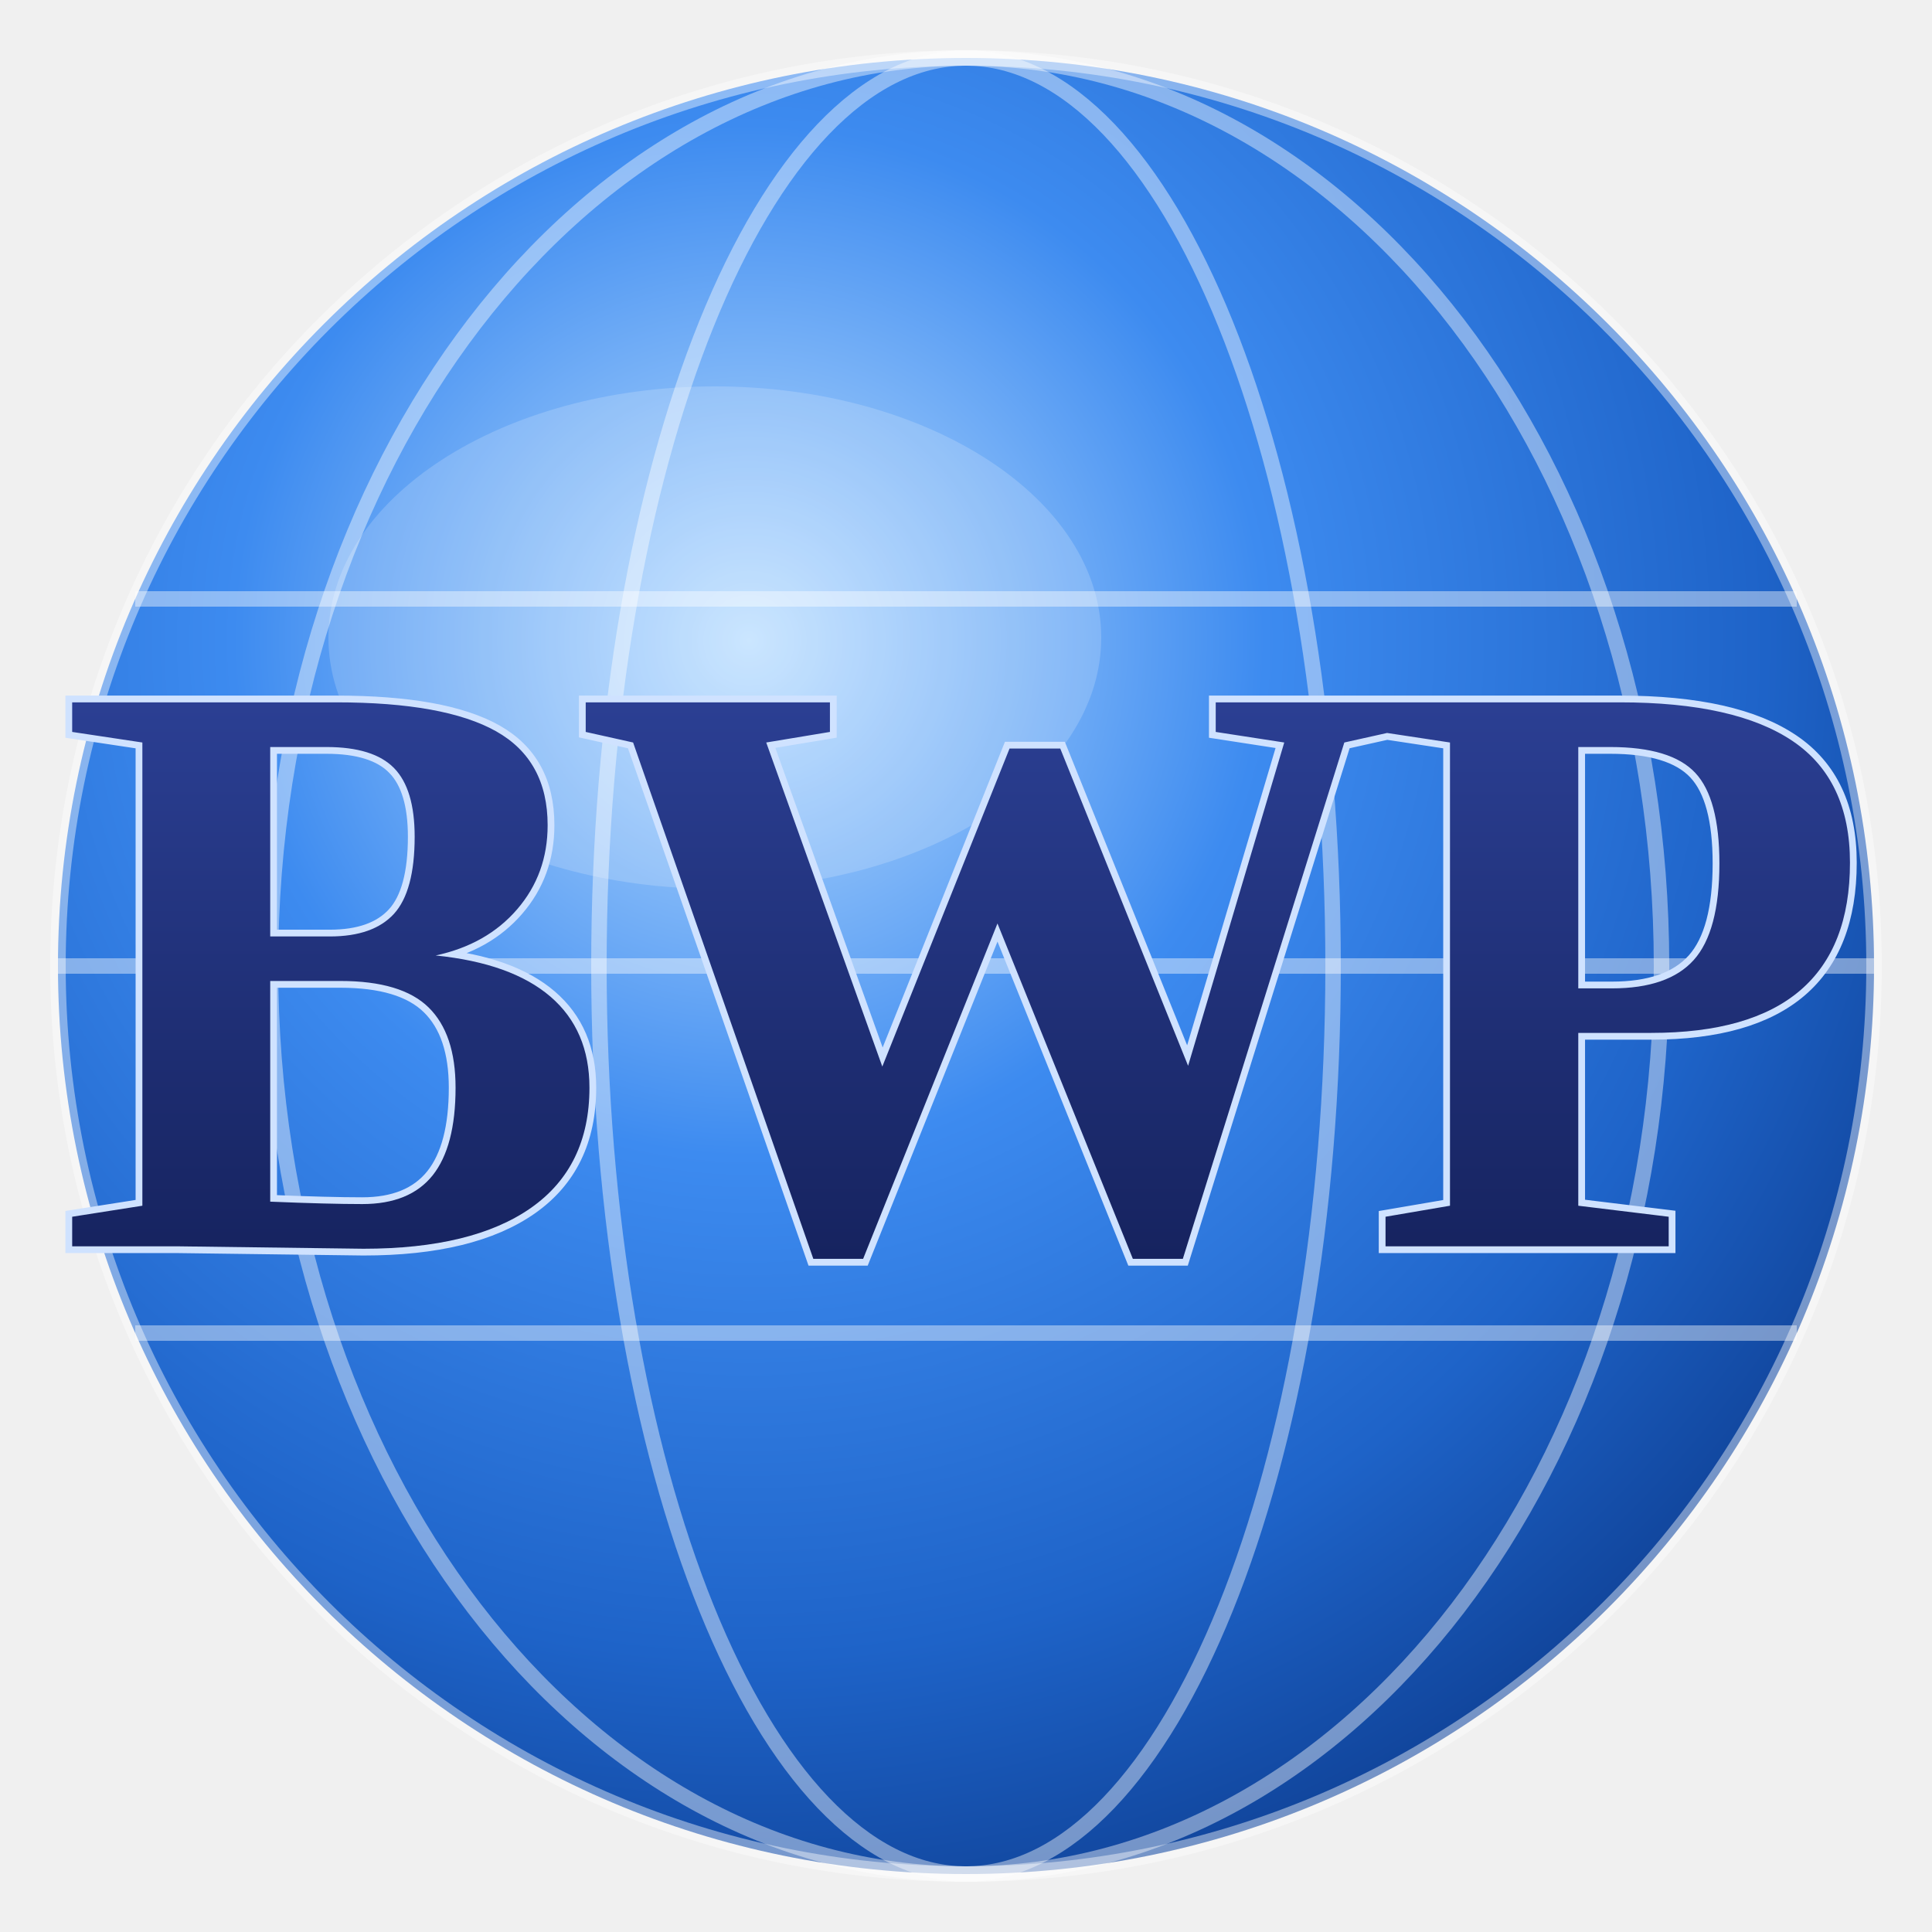
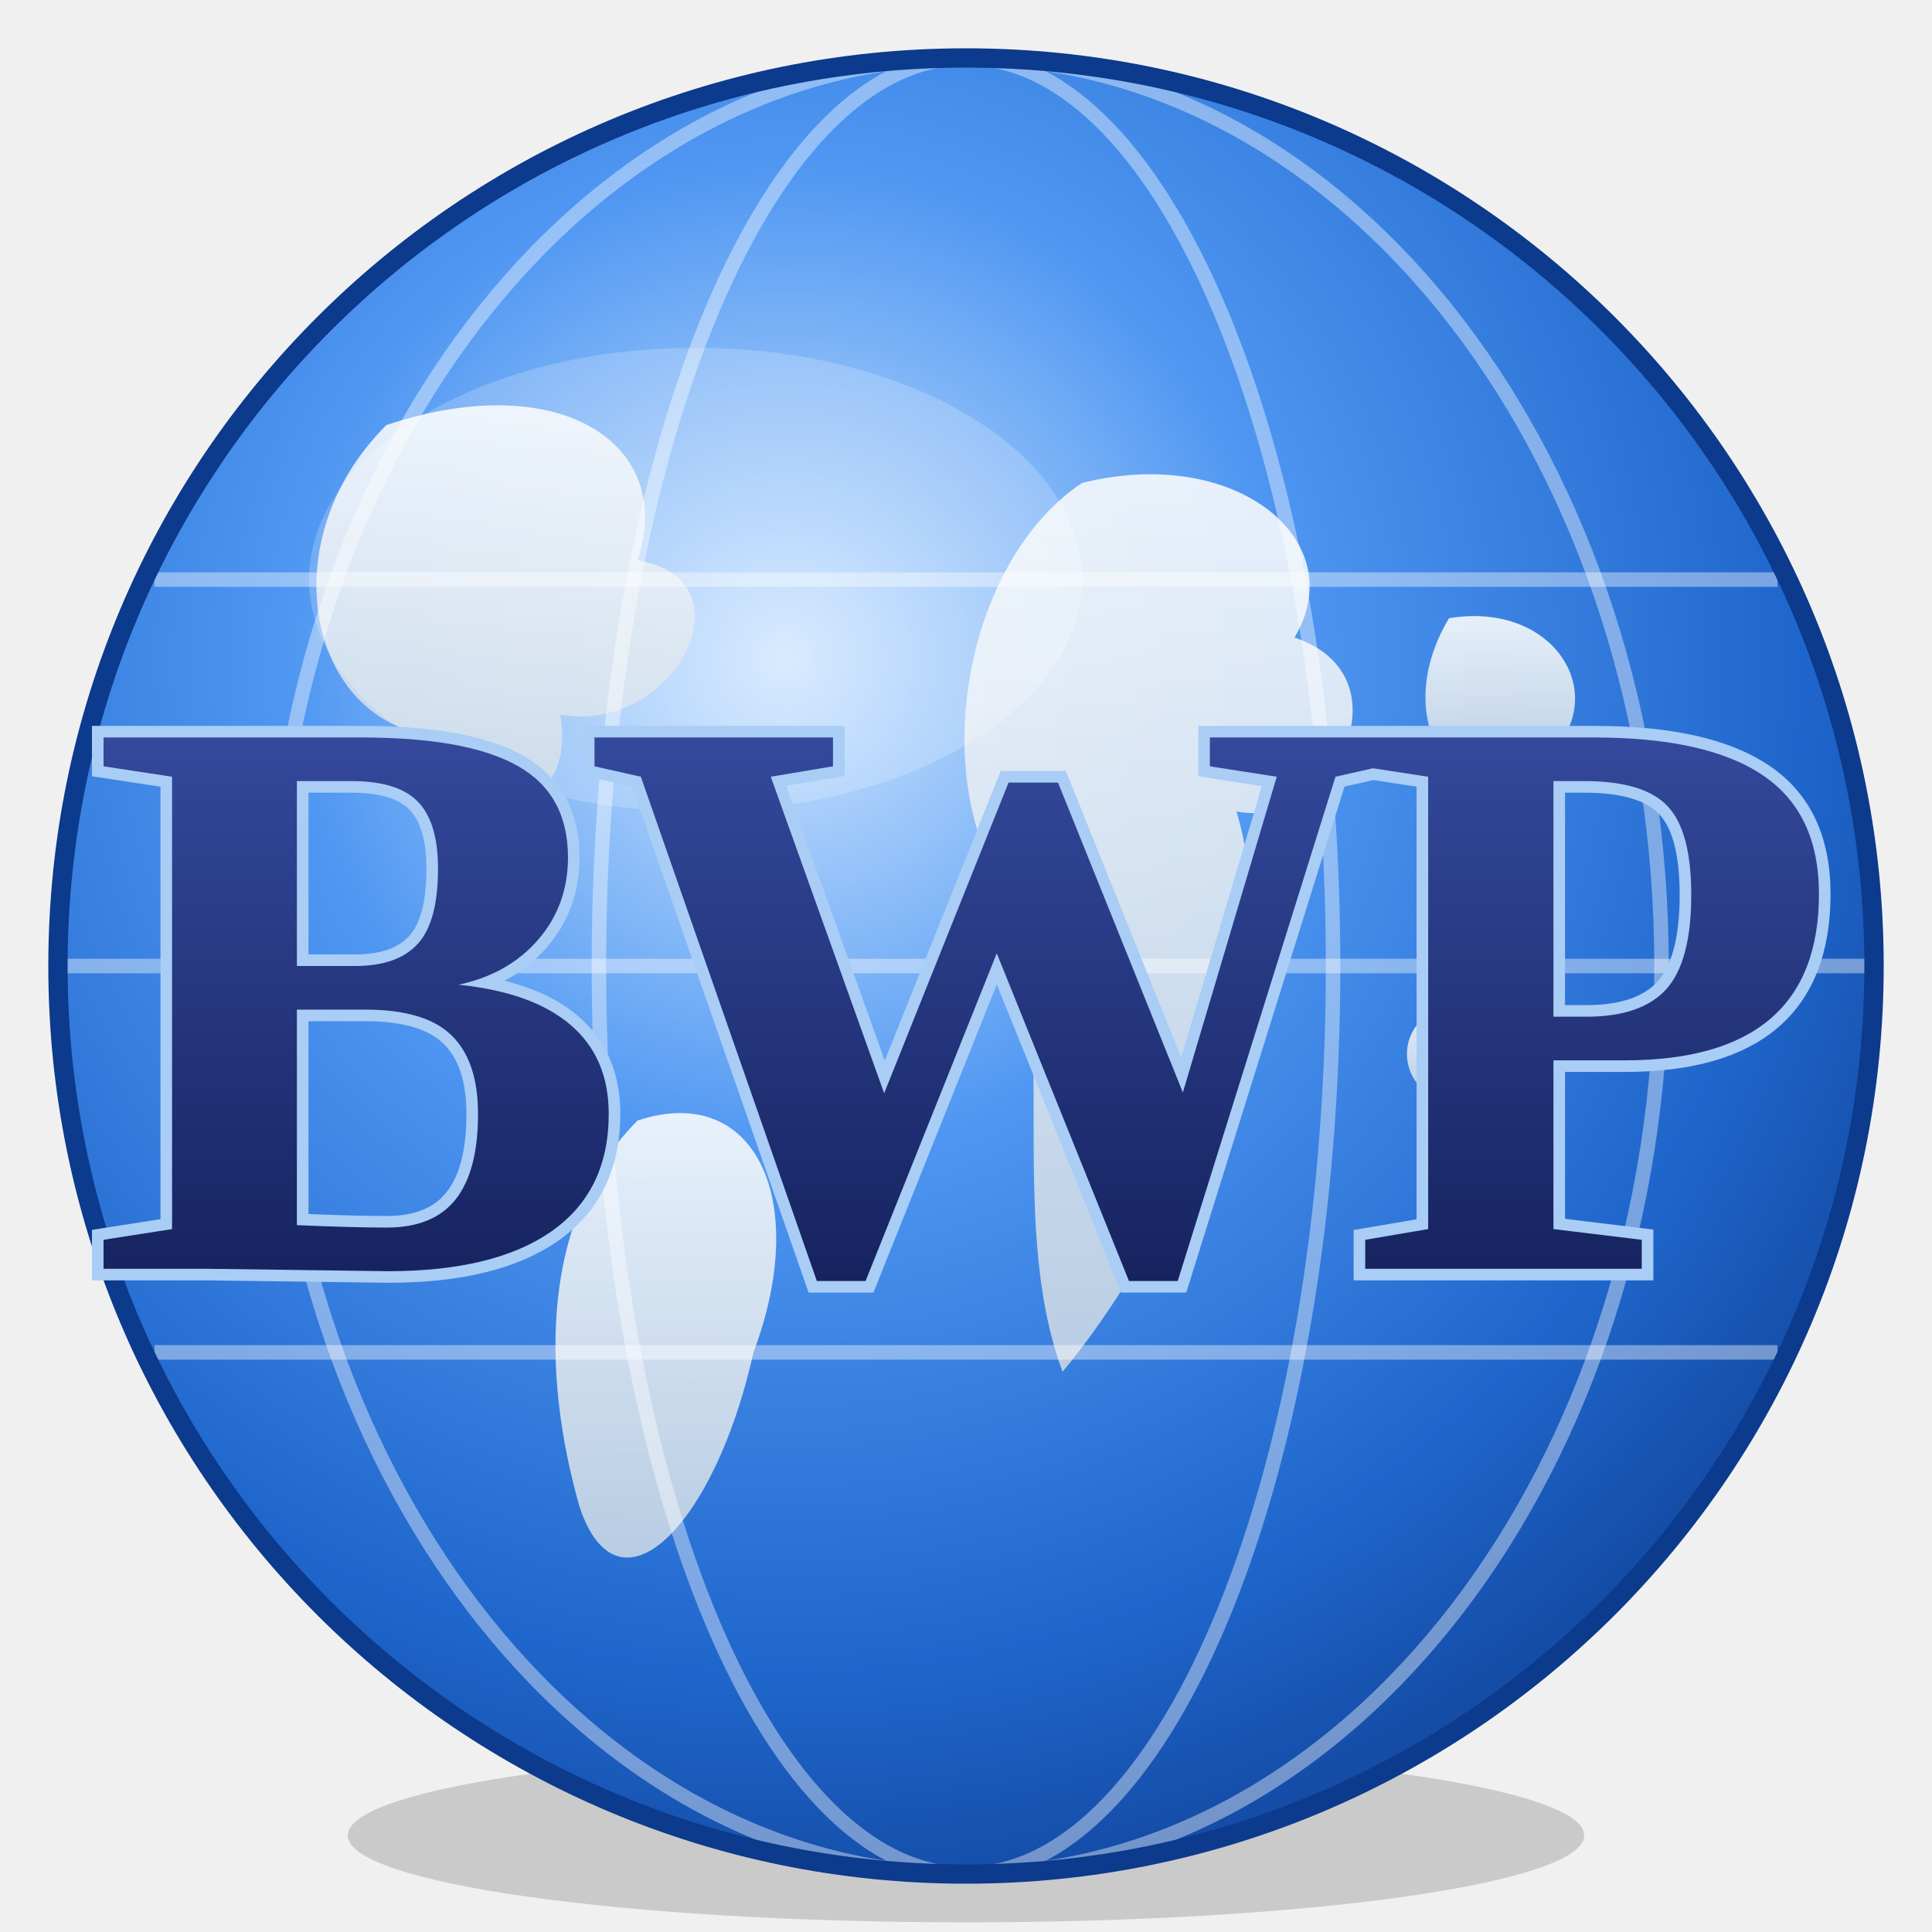
<svg xmlns="http://www.w3.org/2000/svg" viewBox="0 0 200 200" width="200" height="200">
  <defs>
-     <radialGradient id="bwpGlobe" cx="38%" cy="32%" r="75%">
-       <stop offset="0%" stop-color="#bfe0ff" />
-       <stop offset="38%" stop-color="#3d8bf0" />
-       <stop offset="75%" stop-color="#1e63c8" />
-       <stop offset="100%" stop-color="#0e3f93" />
+     <radialGradient id="ocean" cx="40%" cy="33%" r="78%">
+       <stop offset="0%" stop-color="#cfe6ff" />
+       <stop offset="35%" stop-color="#4f97f2" />
+       <stop offset="72%" stop-color="#1f66cc" />
+       <stop offset="100%" stop-color="#0c3a8c" />
    </radialGradient>
-     <linearGradient id="bwpText" x1="0" y1="0" x2="0" y2="1">
-       <stop offset="0%" stop-color="#2b3f93" />
+     <linearGradient id="land" x1="0" y1="0" x2="0" y2="1">
+       <stop offset="0%" stop-color="#f4f8fc" />
+       <stop offset="100%" stop-color="#c4d4e4" />
+     </linearGradient>
+     <linearGradient id="ink" x1="0" y1="0" x2="0" y2="1">
+       <stop offset="0%" stop-color="#34499c" />
      <stop offset="100%" stop-color="#16235f" />
    </linearGradient>
+     <clipPath id="globe">
+       <circle cx="100" cy="100" r="94" />
+     </clipPath>
  </defs>
-   <circle cx="100" cy="100" r="94" fill="url(#bwpGlobe)" />
-   <ellipse cx="74" cy="66" rx="40" ry="26" fill="#ffffff" opacity="0.18" />
-   <g fill="none" stroke="#ffffff" stroke-opacity="0.42" stroke-width="1.6">
-     <circle cx="100" cy="100" r="94" />
+   <ellipse cx="100" cy="190" rx="64" ry="9" fill="#000" opacity="0.16" />
+   <circle cx="100" cy="100" r="94" fill="url(#ocean)" />
+   <g clip-path="url(#globe)" fill="url(#land)" opacity="0.92">
+     <path d="M40 44 C58 38 70 46 66 58 C78 60 70 76 58 74 C60 86 46 86 44 76 C32 74 28 56 40 44 Z" />
+     <path d="M66 116 C78 112 84 124 78 140 C74 158 64 168 60 156 C56 142 56 126 66 116 Z" />
+     <path d="M112 50 C128 46 140 56 134 66 C146 70 138 86 128 84 C134 104 120 130 110 142 C104 126 110 104 104 92 C96 80 100 58 112 50 Z" />
+     <path d="M150 64 C162 62 168 74 158 80 C150 84 144 74 150 64 Z" />
+     <path d="M150 104 C158 102 160 112 152 114 C145 115 143 106 150 104 Z" />
+   </g>
+   <g fill="none" stroke="#ffffff" stroke-opacity="0.40" stroke-width="1.5" clip-path="url(#globe)">
    <ellipse cx="100" cy="100" rx="38" ry="94" />
    <ellipse cx="100" cy="100" rx="72" ry="94" />
    <line x1="6" y1="100" x2="194" y2="100" />
-     <path d="M14 62 H186" />
-     <path d="M14 138 H186" />
+     <path d="M16 60 H184" />
+     <path d="M16 140 H184" />
  </g>
-   <text x="100" y="100" text-anchor="middle" dominant-baseline="central" font-family="Georgia, 'Times New Roman', serif" font-weight="700" font-size="86" fill="url(#bwpText)" stroke="#cfe2ff" stroke-width="1.4" paint-order="stroke" letter-spacing="-4">BWP</text>
+   <ellipse cx="72" cy="60" rx="40" ry="24" fill="#ffffff" opacity="0.20" />
+   <circle cx="100" cy="100" r="94" fill="none" stroke="#0c3a8c" stroke-width="2" />
+   <text x="100" y="103" text-anchor="middle" dominant-baseline="central" font-family="Georgia, 'Times New Roman', serif" font-weight="700" font-size="84" fill="url(#ink)" stroke="#a9cdf5" stroke-width="2.4" paint-order="stroke" letter-spacing="-5">BWP</text>
</svg>
